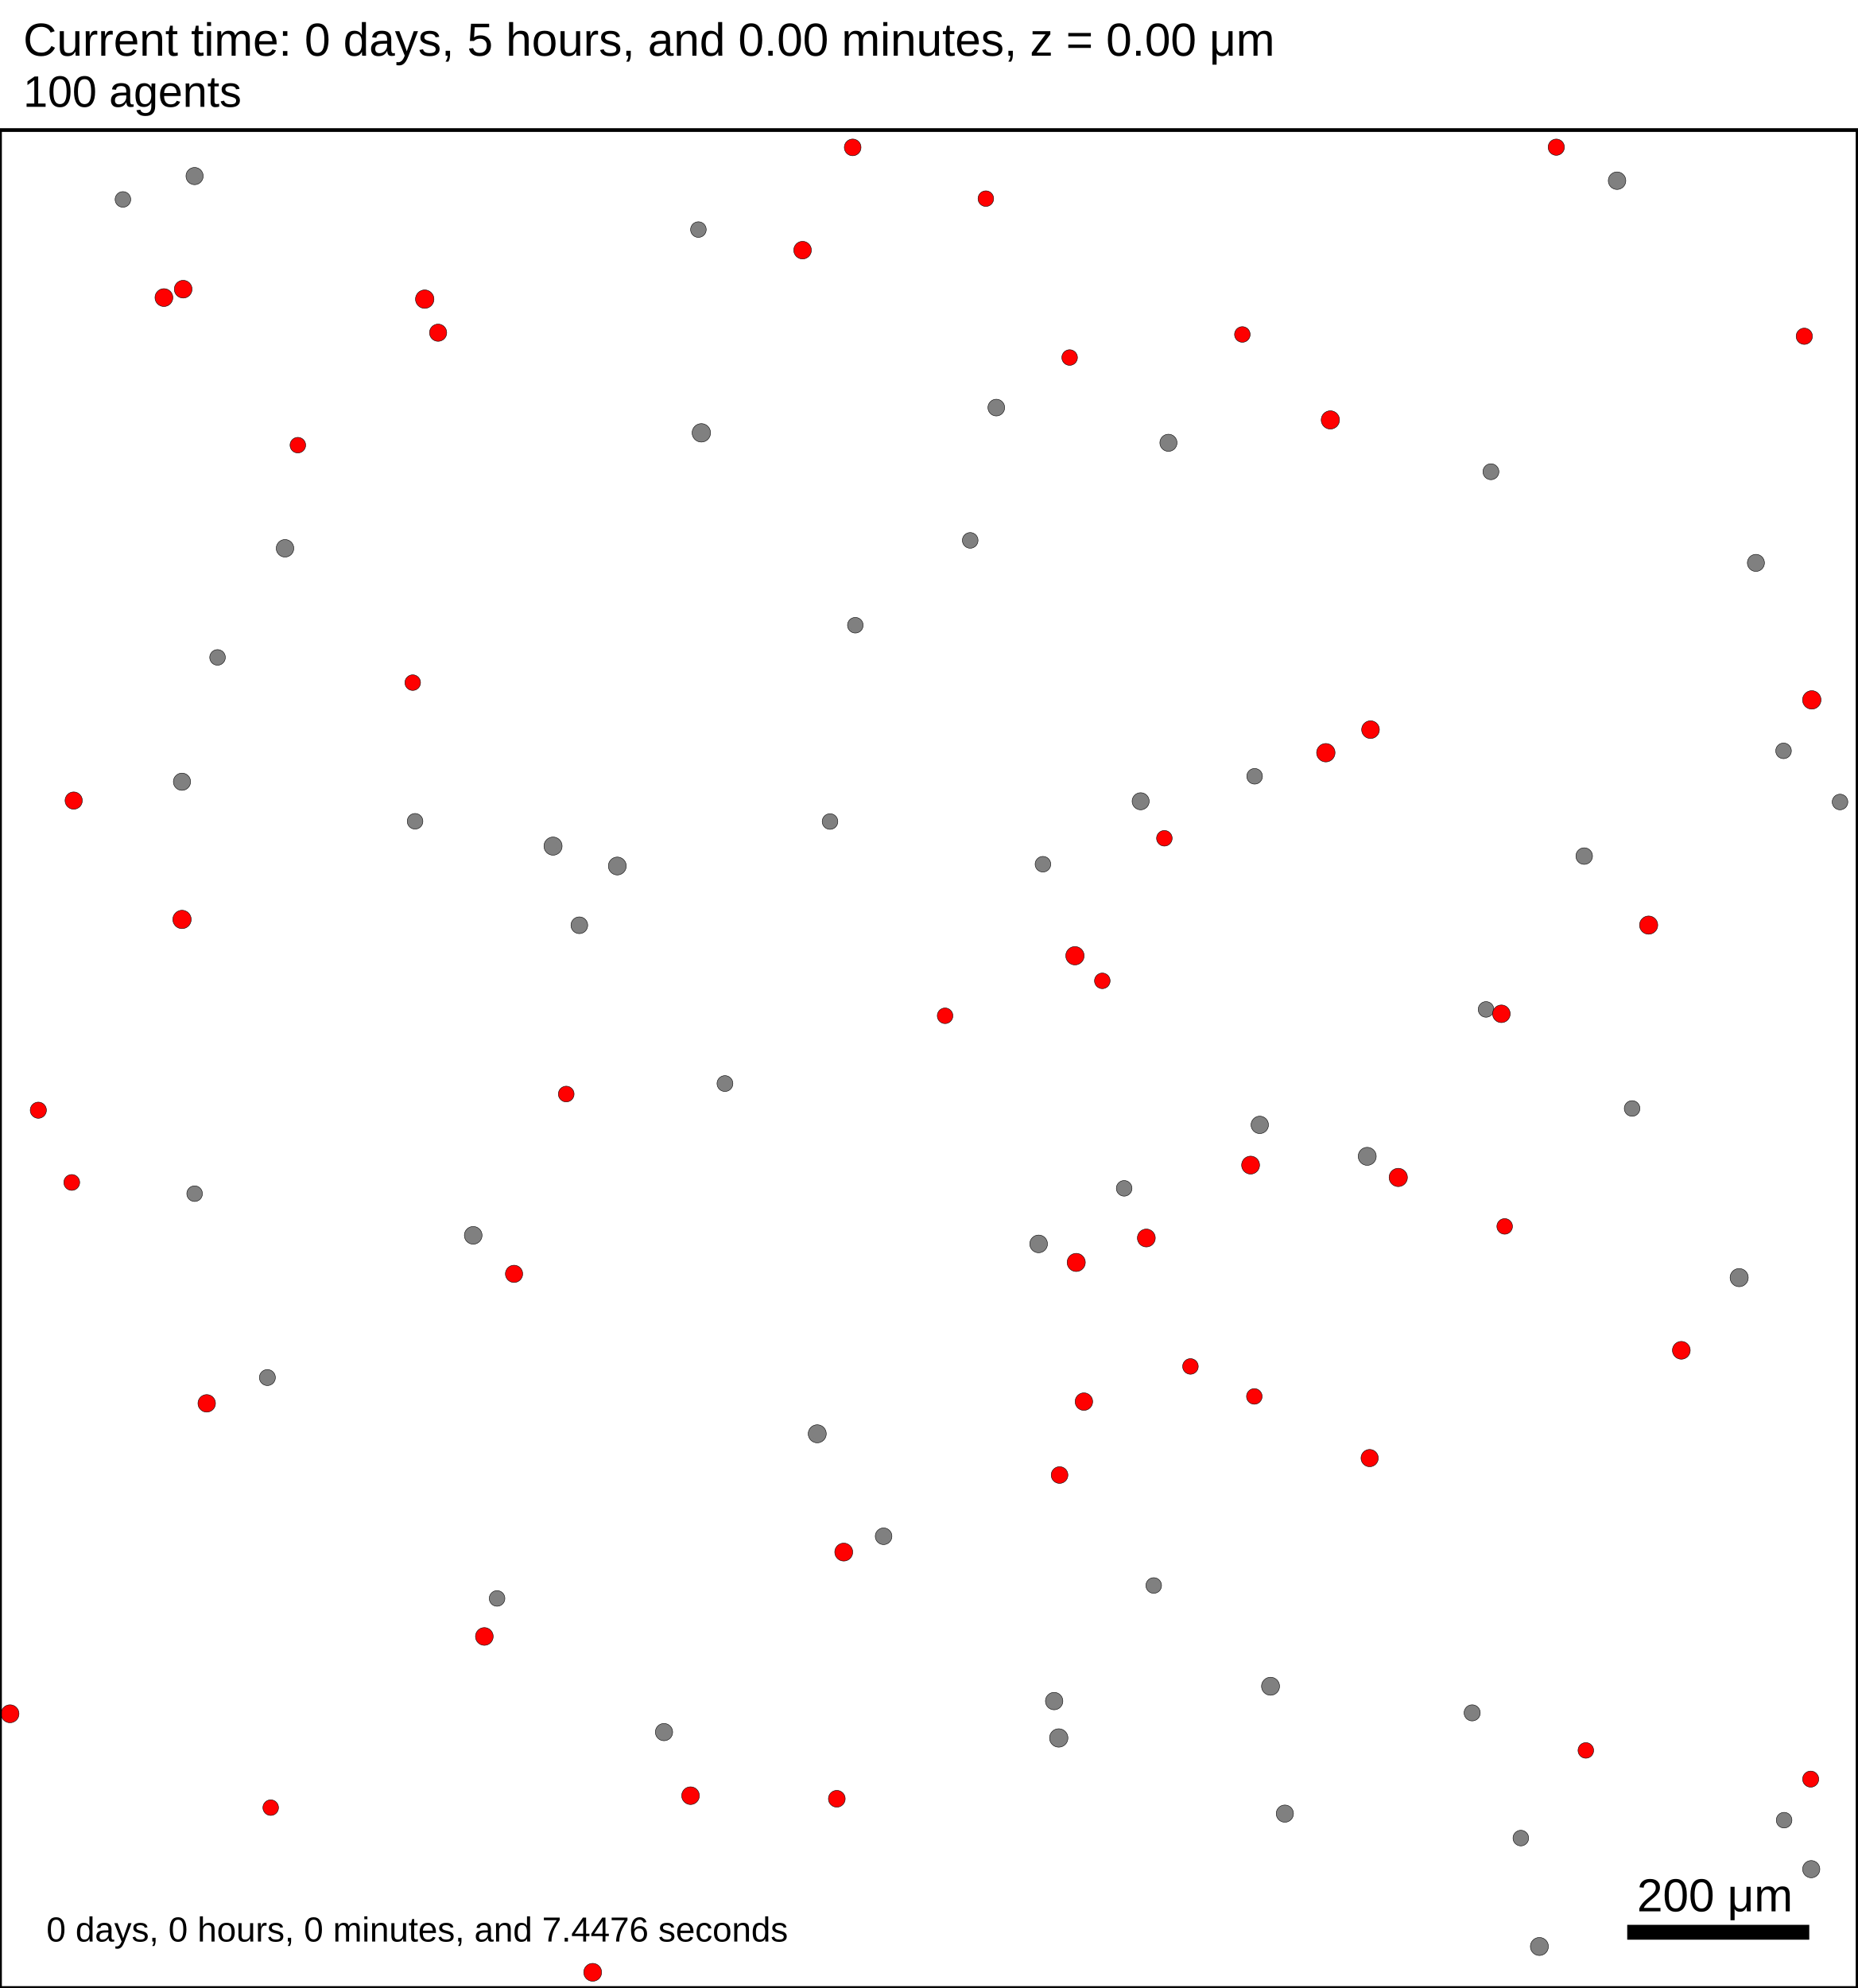
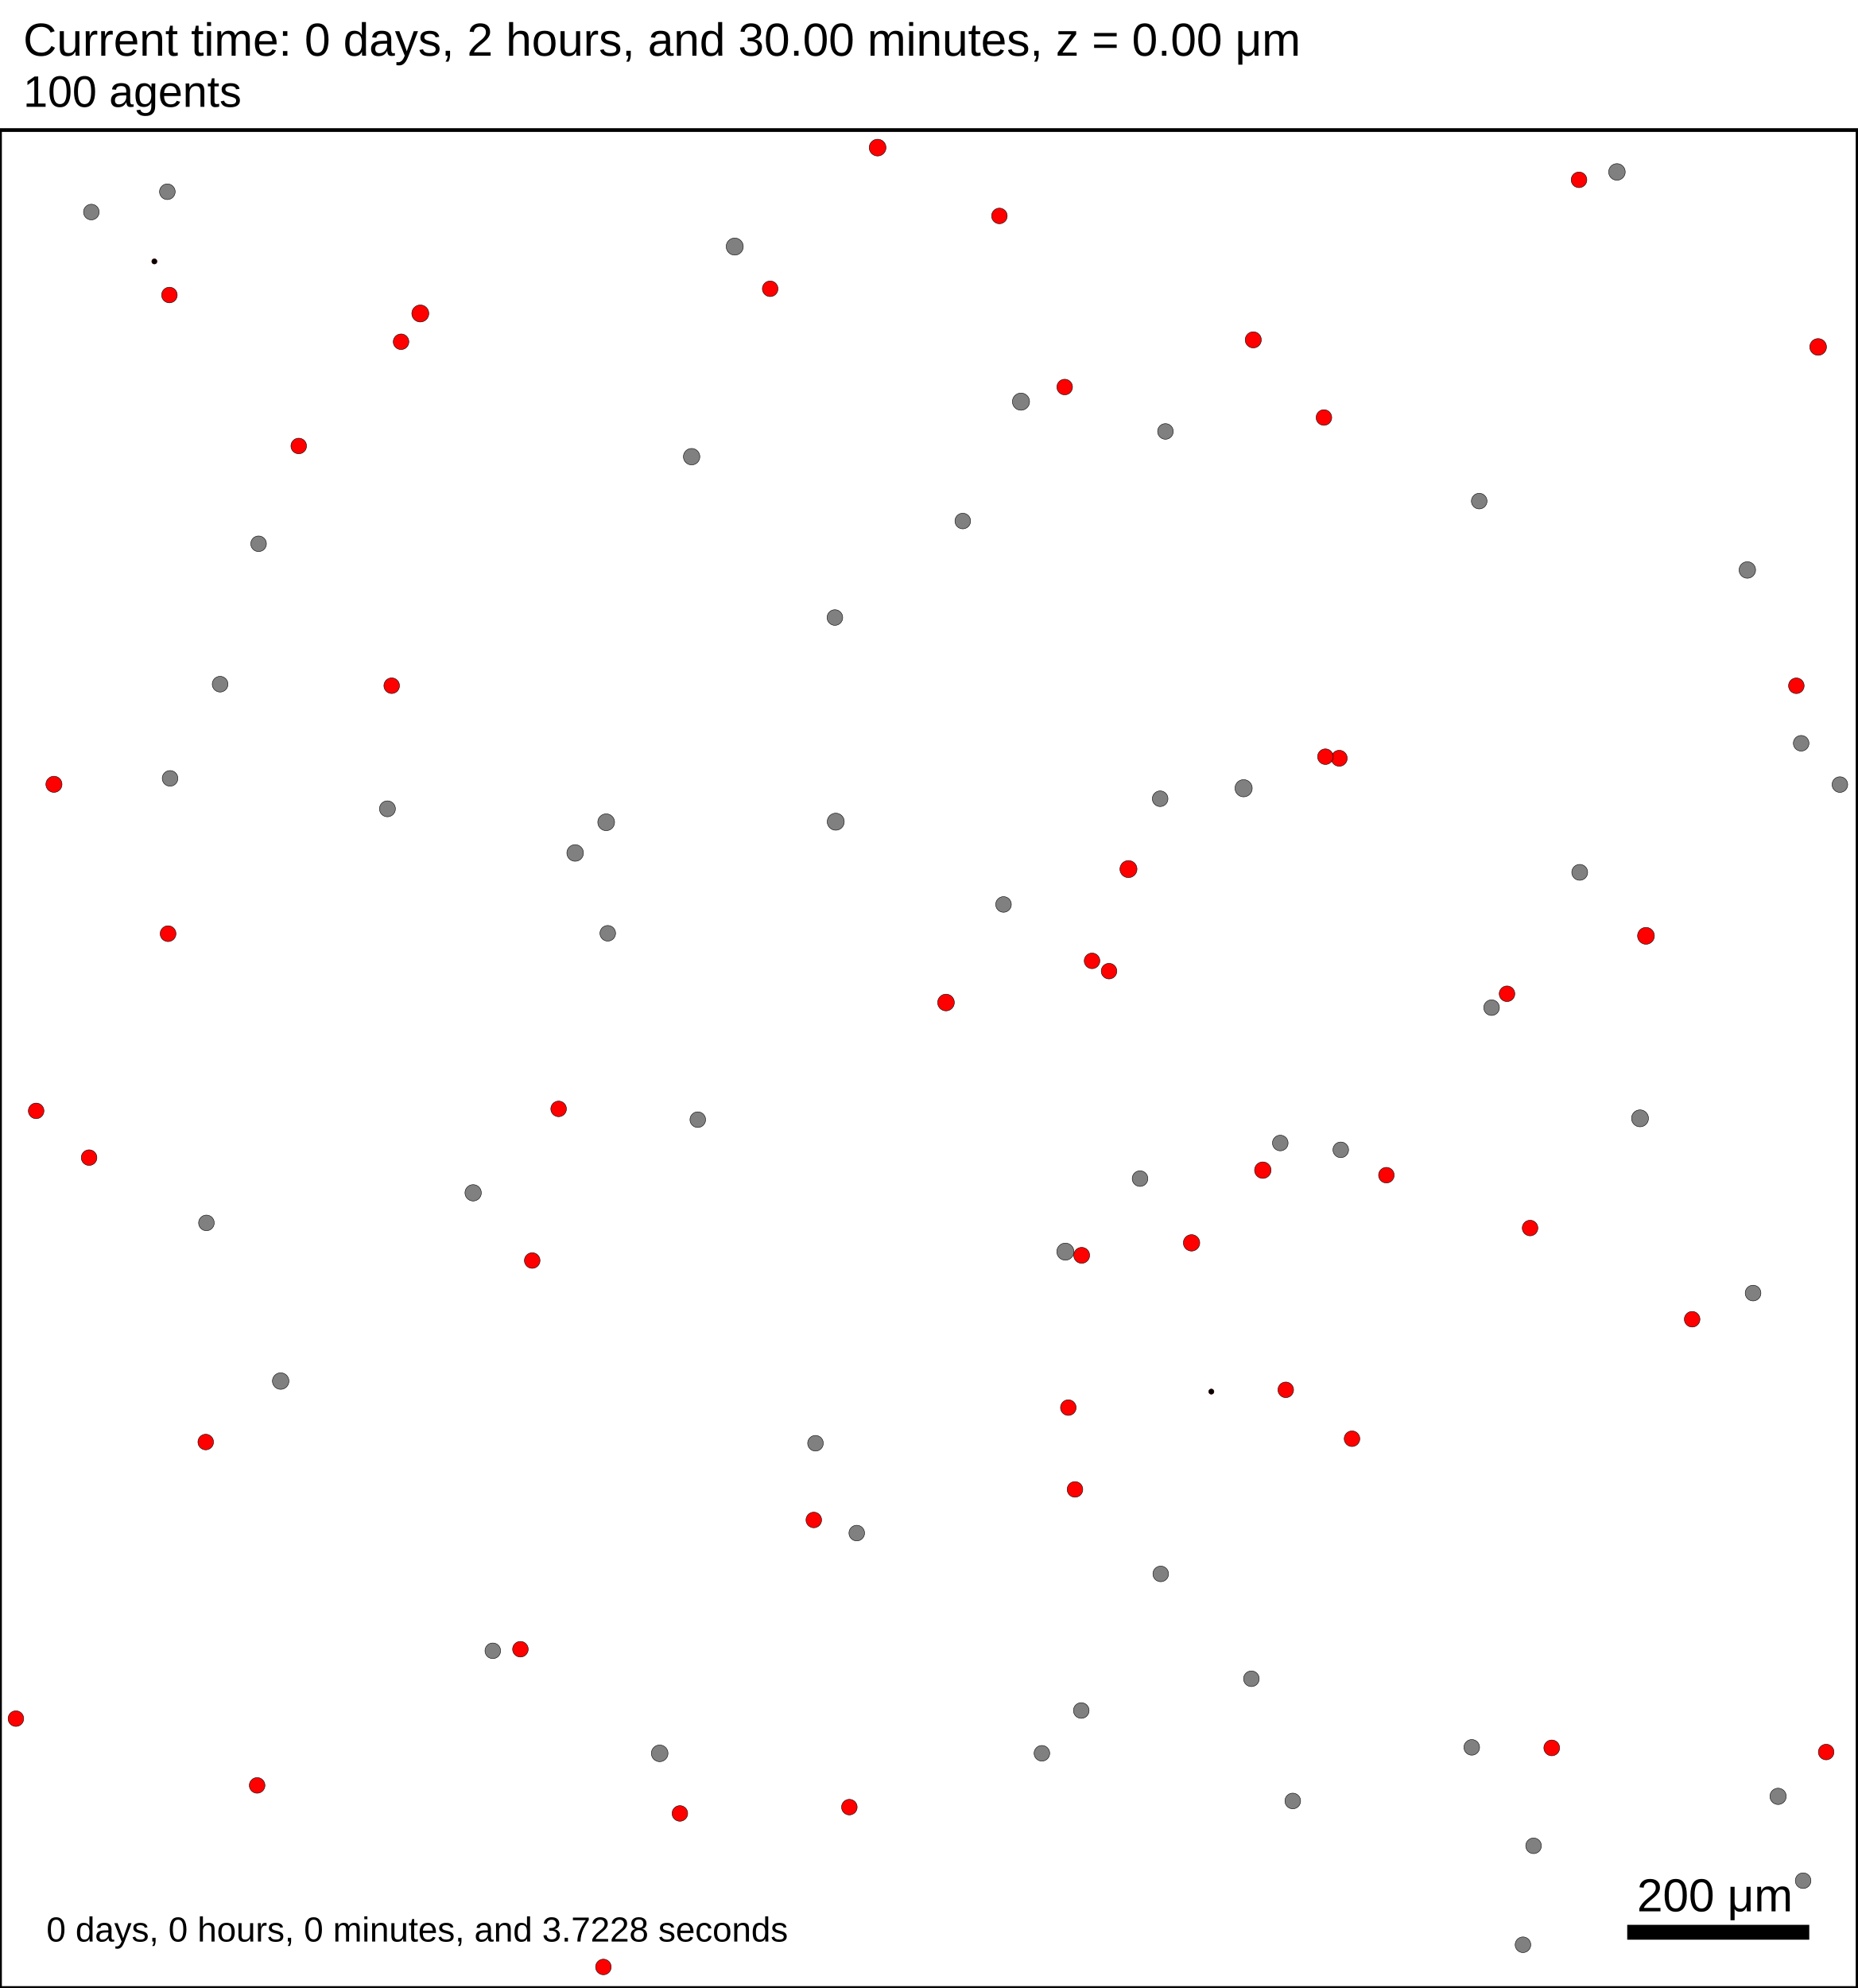
<svg xmlns="http://www.w3.org/2000/svg" version="1.1" width="2000" height="2140" id="svg2">
  <rect x="0" y="0" width="2000" height="2140" stroke-width="4" stroke="white" fill="white" />
  <text x="25" y="60" font-family="Arial" font-size="50" fill="black">
-    Current time: 0 days, 5 hours, and 0.00 minutes, z = 0.00 μm
+    Current time: 0 days, 2 hours, and 30.00 minutes, z = 0.00 μm
  </text>
  <text x="25" y="115" font-family="Arial" font-size="47.5" fill="black">
   100 agents
  </text>
  <g id="tissue" transform="translate(0,2140) scale(1,-1)">
    <g id="ECM">
  </g>
    <g id="cells">
      <g id="cell0">
-         <circle cx="1122.9" cy="1209.71" r="8.413" stroke-width="0.5" stroke="black" fill="grey" />
-         <circle cx="1122.9" cy="1209.71" r="5.052" stroke-width="0.5" stroke="grey" fill="grey" />
+         <circle cx="1080.47" cy="1166.4" r="8.413" stroke-width="0.5" stroke="black" fill="grey" />
+         <circle cx="1080.47" cy="1166.4" r="5.052" stroke-width="0.5" stroke="grey" fill="grey" />
      </g>
      <g id="cell1">
-         <circle cx="1705.69" cy="1218.46" r="8.928" stroke-width="0.5" stroke="black" fill="grey" />
-         <circle cx="1705.69" cy="1218.46" r="5.416" stroke-width="0.5" stroke="grey" fill="grey" />
+         <circle cx="1700.86" cy="1200.96" r="8.545" stroke-width="0.5" stroke="black" fill="grey" />
+         <circle cx="1700.86" cy="1200.96" r="5.149" stroke-width="0.5" stroke="grey" fill="grey" />
      </g>
      <g id="cell2">
-         <circle cx="1072.7" cy="1701.24" r="9.008" stroke-width="0.5" stroke="black" fill="grey" />
-         <circle cx="1072.7" cy="1701.24" r="5.468" stroke-width="0.5" stroke="grey" fill="grey" />
+         <circle cx="1099.27" cy="1707.65" r="9.237" stroke-width="0.5" stroke="black" fill="grey" />
+         <circle cx="1099.27" cy="1707.65" r="5.613" stroke-width="0.5" stroke="grey" fill="grey" />
      </g>
      <g id="cell3">
-         <circle cx="1228.12" cy="1277.48" r="9.2" stroke-width="0.5" stroke="black" fill="grey" />
-         <circle cx="1228.12" cy="1277.48" r="5.59" stroke-width="0.5" stroke="grey" fill="grey" />
+         <circle cx="1249.11" cy="1280.2" r="8.413" stroke-width="0.5" stroke="black" fill="grey" />
+         <circle cx="1249.11" cy="1280.2" r="5.052" stroke-width="0.5" stroke="grey" fill="grey" />
      </g>
      <g id="cell4">
-         <circle cx="879.912" cy="596.586" r="9.727" stroke-width="0.5" stroke="black" fill="grey" />
-         <circle cx="879.912" cy="596.586" r="5.909" stroke-width="0.5" stroke="grey" fill="grey" />
+         <circle cx="878.015" cy="586.403" r="8.413" stroke-width="0.5" stroke="black" fill="grey" />
+         <circle cx="878.015" cy="586.403" r="5.052" stroke-width="0.5" stroke="grey" fill="grey" />
      </g>
      <g id="cell5">
-         <circle cx="132.342" cy="1925.32" r="8.413" stroke-width="0.5" stroke="black" fill="grey" />
-         <circle cx="132.342" cy="1925.32" r="5.052" stroke-width="0.5" stroke="grey" fill="grey" />
+         <circle cx="98.345" cy="1911.74" r="8.413" stroke-width="0.5" stroke="black" fill="grey" />
+         <circle cx="98.345" cy="1911.74" r="5.052" stroke-width="0.5" stroke="grey" fill="grey" />
      </g>
      <g id="cell6">
-         <circle cx="780.539" cy="973.6" r="8.545" stroke-width="0.5" stroke="black" fill="grey" />
-         <circle cx="780.539" cy="973.6" r="5.149" stroke-width="0.5" stroke="grey" fill="grey" />
+         <circle cx="751.286" cy="934.731" r="8.413" stroke-width="0.5" stroke="black" fill="grey" />
+         <circle cx="751.286" cy="934.731" r="5.052" stroke-width="0.5" stroke="grey" fill="grey" />
      </g>
      <g id="cell7">
-         <circle cx="1599.98" cy="1053.4" r="8.413" stroke-width="0.5" stroke="black" fill="grey" />
-         <circle cx="1599.98" cy="1053.4" r="5.052" stroke-width="0.5" stroke="grey" fill="grey" />
+         <circle cx="1605.96" cy="1055.31" r="8.413" stroke-width="0.5" stroke="black" fill="grey" />
+         <circle cx="1605.96" cy="1055.31" r="5.052" stroke-width="0.5" stroke="grey" fill="grey" />
      </g>
      <g id="cell8">
-         <circle cx="1118.27" cy="800.995" r="9.536" stroke-width="0.5" stroke="black" fill="grey" />
-         <circle cx="1118.27" cy="800.995" r="5.796" stroke-width="0.5" stroke="grey" fill="grey" />
+         <circle cx="1147.06" cy="792.659" r="9.2" stroke-width="0.5" stroke="black" fill="grey" />
+         <circle cx="1147.06" cy="792.659" r="5.59" stroke-width="0.5" stroke="grey" fill="grey" />
      </g>
      <g id="cell9">
-         <circle cx="1637.45" cy="161.373" r="8.413" stroke-width="0.5" stroke="black" fill="grey" />
-         <circle cx="1637.45" cy="161.373" r="5.052" stroke-width="0.5" stroke="grey" fill="grey" />
+         <circle cx="1651.17" cy="153.062" r="8.413" stroke-width="0.5" stroke="black" fill="grey" />
+         <circle cx="1651.17" cy="153.062" r="5.052" stroke-width="0.5" stroke="grey" fill="grey" />
      </g>
      <g id="cell10">
-         <circle cx="195.935" cy="1298.5" r="9.273" stroke-width="0.5" stroke="black" fill="grey" />
-         <circle cx="195.935" cy="1298.5" r="5.636" stroke-width="0.5" stroke="grey" fill="grey" />
+         <circle cx="183.09" cy="1302.12" r="8.413" stroke-width="0.5" stroke="black" fill="grey" />
+         <circle cx="183.09" cy="1302.12" r="5.052" stroke-width="0.5" stroke="grey" fill="grey" />
      </g>
      <g id="cell11">
-         <circle cx="755.12" cy="1674.07" r="9.926" stroke-width="0.5" stroke="black" fill="grey" />
-         <circle cx="755.12" cy="1674.07" r="6.024" stroke-width="0.5" stroke="grey" fill="grey" />
+         <circle cx="744.666" cy="1648.41" r="8.848" stroke-width="0.5" stroke="black" fill="grey" />
+         <circle cx="744.666" cy="1648.41" r="5.363" stroke-width="0.5" stroke="grey" fill="grey" />
      </g>
      <g id="cell12">
-         <circle cx="1585.05" cy="296.167" r="8.689" stroke-width="0.5" stroke="black" fill="grey" />
-         <circle cx="1585.05" cy="296.167" r="5.254" stroke-width="0.5" stroke="grey" fill="grey" />
+         <circle cx="1584.62" cy="259.044" r="8.413" stroke-width="0.5" stroke="black" fill="grey" />
+         <circle cx="1584.62" cy="259.044" r="5.052" stroke-width="0.5" stroke="grey" fill="grey" />
      </g>
      <g id="cell13">
-         <circle cx="1741.04" cy="1945.5" r="9.443" stroke-width="0.5" stroke="black" fill="grey" />
-         <circle cx="1741.04" cy="1945.5" r="5.74" stroke-width="0.5" stroke="grey" fill="grey" />
+         <circle cx="1740.93" cy="1954.92" r="8.928" stroke-width="0.5" stroke="black" fill="grey" />
+         <circle cx="1740.93" cy="1954.92" r="5.416" stroke-width="0.5" stroke="grey" fill="grey" />
      </g>
      <g id="cell14">
-         <circle cx="1605.26" cy="1632.2" r="8.579" stroke-width="0.5" stroke="black" fill="grey" />
-         <circle cx="1605.26" cy="1632.2" r="5.175" stroke-width="0.5" stroke="grey" fill="grey" />
+         <circle cx="1592.64" cy="1600.58" r="8.413" stroke-width="0.5" stroke="black" fill="grey" />
+         <circle cx="1592.64" cy="1600.58" r="5.052" stroke-width="0.5" stroke="grey" fill="grey" />
      </g>
      <g id="cell15">
-         <circle cx="1044.61" cy="1558.3" r="8.432" stroke-width="0.5" stroke="black" fill="grey" />
-         <circle cx="1044.61" cy="1558.3" r="5.066" stroke-width="0.5" stroke="grey" fill="grey" />
+         <circle cx="1036.6" cy="1579.13" r="8.413" stroke-width="0.5" stroke="black" fill="grey" />
+         <circle cx="1036.6" cy="1579.13" r="5.052" stroke-width="0.5" stroke="grey" fill="grey" />
      </g>
      <g id="cell16">
-         <circle cx="234.22" cy="1432.32" r="8.413" stroke-width="0.5" stroke="black" fill="grey" />
-         <circle cx="234.22" cy="1432.32" r="5.052" stroke-width="0.5" stroke="grey" fill="grey" />
+         <circle cx="236.972" cy="1403.5" r="8.456" stroke-width="0.5" stroke="black" fill="grey" />
+         <circle cx="236.972" cy="1403.5" r="5.083" stroke-width="0.5" stroke="grey" fill="grey" />
      </g>
      <g id="cell17">
-         <circle cx="1134.98" cy="308.862" r="9.377" stroke-width="0.5" stroke="black" fill="grey" />
-         <circle cx="1134.98" cy="308.862" r="5.7" stroke-width="0.5" stroke="grey" fill="grey" />
+         <circle cx="1164.17" cy="298.69" r="8.413" stroke-width="0.5" stroke="black" fill="grey" />
+         <circle cx="1164.17" cy="298.69" r="5.052" stroke-width="0.5" stroke="grey" fill="grey" />
      </g>
      <g id="cell18">
-         <circle cx="1890.55" cy="1534.07" r="9.2" stroke-width="0.5" stroke="black" fill="grey" />
-         <circle cx="1890.55" cy="1534.07" r="5.59" stroke-width="0.5" stroke="grey" fill="grey" />
+         <circle cx="1881.32" cy="1526.45" r="8.888" stroke-width="0.5" stroke="black" fill="grey" />
+         <circle cx="1881.32" cy="1526.45" r="5.39" stroke-width="0.5" stroke="grey" fill="grey" />
      </g>
      <g id="cell19">
-         <circle cx="209.546" cy="855.059" r="8.413" stroke-width="0.5" stroke="black" fill="grey" />
-         <circle cx="209.546" cy="855.059" r="5.052" stroke-width="0.5" stroke="grey" fill="grey" />
+         <circle cx="222.25" cy="823.603" r="8.413" stroke-width="0.5" stroke="black" fill="grey" />
+         <circle cx="222.25" cy="823.603" r="5.052" stroke-width="0.5" stroke="grey" fill="grey" />
      </g>
      <g id="cell20">
-         <circle cx="535.191" cy="419.35" r="8.413" stroke-width="0.5" stroke="black" fill="grey" />
-         <circle cx="535.191" cy="419.35" r="5.052" stroke-width="0.5" stroke="grey" fill="grey" />
+         <circle cx="530.583" cy="362.986" r="8.413" stroke-width="0.5" stroke="black" fill="grey" />
+         <circle cx="530.583" cy="362.986" r="5.052" stroke-width="0.5" stroke="grey" fill="grey" />
      </g>
      <g id="cell21">
-         <circle cx="1472.06" cy="895.252" r="9.702" stroke-width="0.5" stroke="black" fill="grey" />
-         <circle cx="1472.06" cy="895.252" r="5.894" stroke-width="0.5" stroke="grey" fill="grey" />
+         <circle cx="1443.58" cy="902.258" r="8.413" stroke-width="0.5" stroke="black" fill="grey" />
+         <circle cx="1443.58" cy="902.258" r="5.052" stroke-width="0.5" stroke="grey" fill="grey" />
      </g>
      <g id="cell22">
-         <circle cx="1139.93" cy="269.157" r="9.907" stroke-width="0.5" stroke="black" fill="grey" />
-         <circle cx="1139.93" cy="269.157" r="6.012" stroke-width="0.5" stroke="grey" fill="grey" />
+         <circle cx="1121.79" cy="252.647" r="8.413" stroke-width="0.5" stroke="black" fill="grey" />
+         <circle cx="1121.79" cy="252.647" r="5.052" stroke-width="0.5" stroke="grey" fill="grey" />
      </g>
      <g id="cell23">
-         <circle cx="595.446" cy="1229.19" r="9.776" stroke-width="0.5" stroke="black" fill="grey" />
-         <circle cx="595.446" cy="1229.19" r="5.937" stroke-width="0.5" stroke="grey" fill="grey" />
+         <circle cx="652.664" cy="1254.88" r="9.047" stroke-width="0.5" stroke="black" fill="grey" />
+         <circle cx="652.664" cy="1254.88" r="5.493" stroke-width="0.5" stroke="grey" fill="grey" />
      </g>
      <g id="cell24">
-         <circle cx="1242.2" cy="433.276" r="8.413" stroke-width="0.5" stroke="black" fill="grey" />
-         <circle cx="1242.2" cy="433.276" r="5.052" stroke-width="0.5" stroke="grey" fill="grey" />
+         <circle cx="1249.74" cy="445.76" r="8.413" stroke-width="0.5" stroke="black" fill="grey" />
+         <circle cx="1249.74" cy="445.76" r="5.052" stroke-width="0.5" stroke="grey" fill="grey" />
      </g>
      <g id="cell25">
-         <circle cx="751.966" cy="1892.87" r="8.413" stroke-width="0.5" stroke="black" fill="grey" />
-         <circle cx="751.966" cy="1892.87" r="5.052" stroke-width="0.5" stroke="grey" fill="grey" />
+         <circle cx="791.077" cy="1874.58" r="9.2" stroke-width="0.5" stroke="black" fill="grey" />
+         <circle cx="791.077" cy="1874.58" r="5.59" stroke-width="0.5" stroke="grey" fill="grey" />
      </g>
      <g id="cell26">
-         <circle cx="1356.36" cy="929.109" r="9.377" stroke-width="0.5" stroke="black" fill="grey" />
-         <circle cx="1356.36" cy="929.109" r="5.7" stroke-width="0.5" stroke="grey" fill="grey" />
+         <circle cx="1378.45" cy="909.592" r="8.413" stroke-width="0.5" stroke="black" fill="grey" />
+         <circle cx="1378.45" cy="909.592" r="5.052" stroke-width="0.5" stroke="grey" fill="grey" />
      </g>
      <g id="cell27">
-         <circle cx="1210.36" cy="860.805" r="8.413" stroke-width="0.5" stroke="black" fill="grey" />
-         <circle cx="1210.36" cy="860.805" r="5.052" stroke-width="0.5" stroke="grey" fill="grey" />
+         <circle cx="1227.44" cy="871.277" r="8.413" stroke-width="0.5" stroke="black" fill="grey" />
+         <circle cx="1227.44" cy="871.277" r="5.052" stroke-width="0.5" stroke="grey" fill="grey" />
      </g>
      <g id="cell28">
-         <circle cx="1383.38" cy="187.711" r="9.273" stroke-width="0.5" stroke="black" fill="grey" />
-         <circle cx="1383.38" cy="187.711" r="5.636" stroke-width="0.5" stroke="grey" fill="grey" />
+         <circle cx="1391.9" cy="201.333" r="8.432" stroke-width="0.5" stroke="black" fill="grey" />
+         <circle cx="1391.9" cy="201.333" r="5.066" stroke-width="0.5" stroke="grey" fill="grey" />
      </g>
      <g id="cell29">
-         <circle cx="1920.32" cy="1331.74" r="8.413" stroke-width="0.5" stroke="black" fill="grey" />
-         <circle cx="1920.32" cy="1331.74" r="5.052" stroke-width="0.5" stroke="grey" fill="grey" />
+         <circle cx="1939.28" cy="1339.89" r="8.413" stroke-width="0.5" stroke="black" fill="grey" />
+         <circle cx="1939.28" cy="1339.89" r="5.052" stroke-width="0.5" stroke="grey" fill="grey" />
      </g>
      <g id="cell30">
-         <circle cx="1367.96" cy="324.824" r="9.702" stroke-width="0.5" stroke="black" fill="grey" />
-         <circle cx="1367.96" cy="324.824" r="5.894" stroke-width="0.5" stroke="grey" fill="grey" />
+         <circle cx="1347.34" cy="332.877" r="8.413" stroke-width="0.5" stroke="black" fill="grey" />
+         <circle cx="1347.34" cy="332.877" r="5.052" stroke-width="0.5" stroke="grey" fill="grey" />
      </g>
      <g id="cell31">
-         <circle cx="714.927" cy="275.459" r="9.308" stroke-width="0.5" stroke="black" fill="grey" />
-         <circle cx="714.927" cy="275.459" r="5.657" stroke-width="0.5" stroke="grey" fill="grey" />
+         <circle cx="710.264" cy="252.609" r="8.968" stroke-width="0.5" stroke="black" fill="grey" />
+         <circle cx="710.264" cy="252.609" r="5.442" stroke-width="0.5" stroke="grey" fill="grey" />
      </g>
      <g id="cell32">
-         <circle cx="664.649" cy="1207.78" r="9.649" stroke-width="0.5" stroke="black" fill="grey" />
-         <circle cx="664.649" cy="1207.78" r="5.863" stroke-width="0.5" stroke="grey" fill="grey" />
+         <circle cx="619.255" cy="1221.82" r="8.928" stroke-width="0.5" stroke="black" fill="grey" />
+         <circle cx="619.255" cy="1221.82" r="5.416" stroke-width="0.5" stroke="grey" fill="grey" />
      </g>
      <g id="cell33">
-         <circle cx="623.768" cy="1143.99" r="9.008" stroke-width="0.5" stroke="black" fill="grey" />
-         <circle cx="623.768" cy="1143.99" r="5.468" stroke-width="0.5" stroke="grey" fill="grey" />
+         <circle cx="654.368" cy="1135.34" r="8.413" stroke-width="0.5" stroke="black" fill="grey" />
+         <circle cx="654.368" cy="1135.34" r="5.052" stroke-width="0.5" stroke="grey" fill="grey" />
      </g>
      <g id="cell34">
-         <circle cx="893.661" cy="1255.65" r="8.413" stroke-width="0.5" stroke="black" fill="grey" />
-         <circle cx="893.661" cy="1255.65" r="5.052" stroke-width="0.5" stroke="grey" fill="grey" />
+         <circle cx="899.823" cy="1255.49" r="9.163" stroke-width="0.5" stroke="black" fill="grey" />
+         <circle cx="899.823" cy="1255.49" r="5.567" stroke-width="0.5" stroke="grey" fill="grey" />
      </g>
      <g id="cell35">
-         <circle cx="1920.92" cy="180.667" r="8.413" stroke-width="0.5" stroke="black" fill="grey" />
-         <circle cx="1920.92" cy="180.667" r="5.052" stroke-width="0.5" stroke="grey" fill="grey" />
+         <circle cx="1914.44" cy="206.307" r="8.768" stroke-width="0.5" stroke="black" fill="grey" />
+         <circle cx="1914.44" cy="206.307" r="5.309" stroke-width="0.5" stroke="grey" fill="grey" />
      </g>
      <g id="cell36">
-         <circle cx="446.891" cy="1255.92" r="8.413" stroke-width="0.5" stroke="black" fill="grey" />
-         <circle cx="446.891" cy="1255.92" r="5.052" stroke-width="0.5" stroke="grey" fill="grey" />
+         <circle cx="417.148" cy="1269.34" r="8.579" stroke-width="0.5" stroke="black" fill="grey" />
+         <circle cx="417.148" cy="1269.34" r="5.175" stroke-width="0.5" stroke="grey" fill="grey" />
      </g>
      <g id="cell37">
-         <circle cx="1981.12" cy="1276.69" r="8.413" stroke-width="0.5" stroke="black" fill="grey" />
-         <circle cx="1981.12" cy="1276.69" r="5.052" stroke-width="0.5" stroke="grey" fill="grey" />
+         <circle cx="1980.98" cy="1295.42" r="8.413" stroke-width="0.5" stroke="black" fill="grey" />
+         <circle cx="1980.98" cy="1295.42" r="5.052" stroke-width="0.5" stroke="grey" fill="grey" />
      </g>
      <g id="cell38">
-         <circle cx="509.504" cy="810.206" r="9.536" stroke-width="0.5" stroke="black" fill="grey" />
-         <circle cx="509.504" cy="810.206" r="5.796" stroke-width="0.5" stroke="grey" fill="grey" />
+         <circle cx="509.426" cy="855.98" r="8.808" stroke-width="0.5" stroke="black" fill="grey" />
+         <circle cx="509.426" cy="855.98" r="5.336" stroke-width="0.5" stroke="grey" fill="grey" />
      </g>
      <g id="cell39">
-         <circle cx="951.348" cy="486.283" r="8.968" stroke-width="0.5" stroke="black" fill="grey" />
-         <circle cx="951.348" cy="486.283" r="5.442" stroke-width="0.5" stroke="grey" fill="grey" />
+         <circle cx="922.45" cy="489.704" r="8.413" stroke-width="0.5" stroke="black" fill="grey" />
+         <circle cx="922.45" cy="489.704" r="5.052" stroke-width="0.5" stroke="grey" fill="grey" />
      </g>
      <g id="cell40">
-         <circle cx="287.897" cy="657.118" r="8.614" stroke-width="0.5" stroke="black" fill="grey" />
-         <circle cx="287.897" cy="657.118" r="5.201" stroke-width="0.5" stroke="grey" fill="grey" />
+         <circle cx="302.201" cy="653.332" r="8.888" stroke-width="0.5" stroke="black" fill="grey" />
+         <circle cx="302.201" cy="653.332" r="5.39" stroke-width="0.5" stroke="grey" fill="grey" />
      </g>
      <g id="cell41">
-         <circle cx="1350.84" cy="1304.36" r="8.413" stroke-width="0.5" stroke="black" fill="grey" />
-         <circle cx="1350.84" cy="1304.36" r="5.052" stroke-width="0.5" stroke="grey" fill="grey" />
+         <circle cx="1338.97" cy="1291.48" r="9.273" stroke-width="0.5" stroke="black" fill="grey" />
+         <circle cx="1338.97" cy="1291.48" r="5.636" stroke-width="0.5" stroke="grey" fill="grey" />
      </g>
      <g id="cell42">
-         <circle cx="306.871" cy="1549.78" r="9.443" stroke-width="0.5" stroke="black" fill="grey" />
-         <circle cx="306.871" cy="1549.78" r="5.74" stroke-width="0.5" stroke="grey" fill="grey" />
+         <circle cx="278.416" cy="1554.65" r="8.413" stroke-width="0.5" stroke="black" fill="grey" />
+         <circle cx="278.416" cy="1554.65" r="5.052" stroke-width="0.5" stroke="grey" fill="grey" />
      </g>
      <g id="cell43">
-         <circle cx="1872.53" cy="764.692" r="9.776" stroke-width="0.5" stroke="black" fill="grey" />
-         <circle cx="1872.53" cy="764.692" r="5.937" stroke-width="0.5" stroke="grey" fill="grey" />
+         <circle cx="1887.49" cy="748.058" r="8.456" stroke-width="0.5" stroke="black" fill="grey" />
+         <circle cx="1887.49" cy="748.058" r="5.083" stroke-width="0.5" stroke="grey" fill="grey" />
      </g>
      <g id="cell44">
-         <circle cx="1657.44" cy="44.695" r="9.702" stroke-width="0.5" stroke="black" fill="grey" />
-         <circle cx="1657.44" cy="44.695" r="5.894" stroke-width="0.5" stroke="grey" fill="grey" />
+         <circle cx="1639.74" cy="46.541" r="8.413" stroke-width="0.5" stroke="black" fill="grey" />
+         <circle cx="1639.74" cy="46.541" r="5.052" stroke-width="0.5" stroke="grey" fill="grey" />
      </g>
      <g id="cell45">
-         <circle cx="1258.04" cy="1663.35" r="9.237" stroke-width="0.5" stroke="black" fill="grey" />
-         <circle cx="1258.04" cy="1663.35" r="5.613" stroke-width="0.5" stroke="grey" fill="grey" />
+         <circle cx="1254.81" cy="1675.58" r="8.413" stroke-width="0.5" stroke="black" fill="grey" />
+         <circle cx="1254.81" cy="1675.58" r="5.052" stroke-width="0.5" stroke="grey" fill="grey" />
      </g>
      <g id="cell46">
-         <circle cx="209.516" cy="1950.47" r="9.273" stroke-width="0.5" stroke="black" fill="grey" />
-         <circle cx="209.516" cy="1950.47" r="5.636" stroke-width="0.5" stroke="grey" fill="grey" />
+         <circle cx="180.189" cy="1933.6" r="8.432" stroke-width="0.5" stroke="black" fill="grey" />
+         <circle cx="180.189" cy="1933.6" r="5.066" stroke-width="0.5" stroke="grey" fill="grey" />
      </g>
      <g id="cell47">
-         <circle cx="1757.24" cy="946.771" r="8.413" stroke-width="0.5" stroke="black" fill="grey" />
-         <circle cx="1757.24" cy="946.771" r="5.052" stroke-width="0.5" stroke="grey" fill="grey" />
+         <circle cx="1765.77" cy="936.149" r="9.125" stroke-width="0.5" stroke="black" fill="grey" />
+         <circle cx="1765.77" cy="936.149" r="5.543" stroke-width="0.5" stroke="grey" fill="grey" />
      </g>
      <g id="cell48">
-         <circle cx="1950.11" cy="127.916" r="9.273" stroke-width="0.5" stroke="black" fill="grey" />
-         <circle cx="1950.11" cy="127.916" r="5.636" stroke-width="0.5" stroke="grey" fill="grey" />
+         <circle cx="1941.38" cy="115.522" r="8.413" stroke-width="0.5" stroke="black" fill="grey" />
+         <circle cx="1941.38" cy="115.522" r="5.052" stroke-width="0.5" stroke="grey" fill="grey" />
      </g>
      <g id="cell49">
-         <circle cx="920.912" cy="1466.97" r="8.413" stroke-width="0.5" stroke="black" fill="grey" />
-         <circle cx="920.912" cy="1466.97" r="5.052" stroke-width="0.5" stroke="grey" fill="grey" />
+         <circle cx="898.917" cy="1475.25" r="8.413" stroke-width="0.5" stroke="black" fill="grey" />
+         <circle cx="898.917" cy="1475.25" r="5.052" stroke-width="0.5" stroke="grey" fill="grey" />
      </g>
      <g id="cell50">
-         <circle cx="77.263" cy="867.136" r="8.545" stroke-width="0.5" stroke="black" fill="red" />
-         <circle cx="77.263" cy="867.136" r="5.149" stroke-width="0.5" stroke="red" fill="red" />
+         <circle cx="95.93" cy="893.863" r="8.413" stroke-width="0.5" stroke="black" fill="red" />
+         <circle cx="95.93" cy="893.863" r="5.052" stroke-width="0.5" stroke="red" fill="red" />
      </g>
      <g id="cell51">
-         <circle cx="1949.52" cy="224.855" r="8.689" stroke-width="0.5" stroke="black" fill="red" />
-         <circle cx="1949.52" cy="224.855" r="5.254" stroke-width="0.5" stroke="red" fill="red" />
+         <circle cx="1966.19" cy="254.008" r="8.413" stroke-width="0.5" stroke="black" fill="red" />
+         <circle cx="1966.19" cy="254.008" r="5.052" stroke-width="0.5" stroke="red" fill="red" />
      </g>
      <g id="cell52">
-         <circle cx="609.646" cy="962.317" r="8.483" stroke-width="0.5" stroke="black" fill="red" />
-         <circle cx="609.646" cy="962.317" r="5.103" stroke-width="0.5" stroke="red" fill="red" />
+         <circle cx="601.461" cy="946.329" r="8.413" stroke-width="0.5" stroke="black" fill="red" />
+         <circle cx="601.461" cy="946.329" r="5.052" stroke-width="0.5" stroke="red" fill="red" />
      </g>
      <g id="cell53">
-         <circle cx="1350.51" cy="636.811" r="8.413" stroke-width="0.5" stroke="black" fill="red" />
-         <circle cx="1350.51" cy="636.811" r="5.052" stroke-width="0.5" stroke="red" fill="red" />
+         <circle cx="1384.36" cy="643.902" r="8.413" stroke-width="0.5" stroke="black" fill="red" />
+         <circle cx="1384.36" cy="643.902" r="5.052" stroke-width="0.5" stroke="red" fill="red" />
      </g>
      <g id="cell54">
-         <circle cx="864.111" cy="1870.72" r="9.505" stroke-width="0.5" stroke="black" fill="red" />
-         <circle cx="864.111" cy="1870.72" r="5.777" stroke-width="0.5" stroke="red" fill="red" />
+         <circle cx="829.22" cy="1829.14" r="8.413" stroke-width="0.5" stroke="black" fill="red" />
+         <circle cx="829.22" cy="1829.14" r="5.052" stroke-width="0.5" stroke="red" fill="red" />
      </g>
      <g id="cell55">
-         <circle cx="444.372" cy="1405.17" r="8.413" stroke-width="0.5" stroke="black" fill="red" />
-         <circle cx="444.372" cy="1405.17" r="5.052" stroke-width="0.5" stroke="red" fill="red" />
+         <circle cx="421.734" cy="1401.87" r="8.413" stroke-width="0.5" stroke="black" fill="red" />
+         <circle cx="421.734" cy="1401.87" r="5.052" stroke-width="0.5" stroke="red" fill="red" />
      </g>
      <g id="cell56">
-         <circle cx="1151.66" cy="1755.12" r="8.413" stroke-width="0.5" stroke="black" fill="red" />
-         <circle cx="1151.66" cy="1755.12" r="5.052" stroke-width="0.5" stroke="red" fill="red" />
+         <circle cx="1146.34" cy="1723.37" r="8.413" stroke-width="0.5" stroke="black" fill="red" />
+         <circle cx="1146.34" cy="1723.37" r="5.052" stroke-width="0.5" stroke="red" fill="red" />
      </g>
      <g id="cell57">
-         <circle cx="1017.55" cy="1046.55" r="8.413" stroke-width="0.5" stroke="black" fill="red" />
-         <circle cx="1017.55" cy="1046.55" r="5.052" stroke-width="0.5" stroke="red" fill="red" />
+         <circle cx="1018.53" cy="1060.83" r="9.008" stroke-width="0.5" stroke="black" fill="red" />
+         <circle cx="1018.53" cy="1060.83" r="5.468" stroke-width="0.5" stroke="red" fill="red" />
      </g>
      <g id="cell58">
-         <circle cx="197.223" cy="1828.71" r="9.565" stroke-width="0.5" stroke="black" fill="red" />
-         <circle cx="197.223" cy="1828.71" r="5.813" stroke-width="0.5" stroke="red" fill="red" />
+         <circle cx="182.415" cy="1822.42" r="8.413" stroke-width="0.5" stroke="black" fill="red" />
+         <circle cx="182.415" cy="1822.42" r="5.052" stroke-width="0.5" stroke="red" fill="red" />
      </g>
      <g id="cell59">
-         <circle cx="176.489" cy="1819.66" r="9.622" stroke-width="0.5" stroke="black" fill="red" />
-         <circle cx="176.489" cy="1819.66" r="5.847" stroke-width="0.5" stroke="red" fill="red" />
+         <circle cx="166.225" cy="1858.59" r="2.848" stroke-width="0.5" stroke="black" fill="red" />
+         <circle cx="166.225" cy="1858.59" r="2.396" stroke-width="0.5" stroke="black" fill="black" />
      </g>
      <g id="cell60">
-         <circle cx="638.129" cy="16.9" r="9.649" stroke-width="0.5" stroke="black" fill="red" />
-         <circle cx="638.129" cy="16.9" r="5.863" stroke-width="0.5" stroke="red" fill="red" />
+         <circle cx="649.669" cy="22.65" r="8.413" stroke-width="0.5" stroke="black" fill="red" />
+         <circle cx="649.669" cy="22.65" r="5.052" stroke-width="0.5" stroke="red" fill="red" />
      </g>
      <g id="cell61">
-         <circle cx="1707.43" cy="255.752" r="8.413" stroke-width="0.5" stroke="black" fill="red" />
-         <circle cx="1707.43" cy="255.752" r="5.052" stroke-width="0.5" stroke="red" fill="red" />
+         <circle cx="1670.73" cy="258.465" r="8.513" stroke-width="0.5" stroke="black" fill="red" />
+         <circle cx="1670.73" cy="258.465" r="5.126" stroke-width="0.5" stroke="red" fill="red" />
      </g>
      <g id="cell62">
-         <circle cx="1432.36" cy="1687.97" r="9.865" stroke-width="0.5" stroke="black" fill="red" />
-         <circle cx="1432.36" cy="1687.97" r="5.989" stroke-width="0.5" stroke="red" fill="red" />
+         <circle cx="1425.46" cy="1690.55" r="8.413" stroke-width="0.5" stroke="black" fill="red" />
+         <circle cx="1425.46" cy="1690.55" r="5.052" stroke-width="0.5" stroke="red" fill="red" />
      </g>
      <g id="cell63">
-         <circle cx="521.484" cy="378.425" r="9.565" stroke-width="0.5" stroke="black" fill="red" />
-         <circle cx="521.484" cy="378.425" r="5.813" stroke-width="0.5" stroke="red" fill="red" />
+         <circle cx="560.319" cy="364.674" r="8.413" stroke-width="0.5" stroke="black" fill="red" />
+         <circle cx="560.319" cy="364.674" r="5.052" stroke-width="0.5" stroke="red" fill="red" />
      </g>
      <g id="cell64">
-         <circle cx="1157.37" cy="1111.19" r="9.907" stroke-width="0.5" stroke="black" fill="red" />
-         <circle cx="1157.37" cy="1111.19" r="6.012" stroke-width="0.5" stroke="red" fill="red" />
+         <circle cx="1175.78" cy="1105.67" r="8.413" stroke-width="0.5" stroke="black" fill="red" />
+         <circle cx="1175.78" cy="1105.67" r="5.052" stroke-width="0.5" stroke="red" fill="red" />
      </g>
      <g id="cell65">
-         <circle cx="320.681" cy="1660.81" r="8.413" stroke-width="0.5" stroke="black" fill="red" />
-         <circle cx="320.681" cy="1660.81" r="5.052" stroke-width="0.5" stroke="red" fill="red" />
+         <circle cx="321.644" cy="1659.92" r="8.413" stroke-width="0.5" stroke="black" fill="red" />
+         <circle cx="321.644" cy="1659.92" r="5.052" stroke-width="0.5" stroke="red" fill="red" />
      </g>
      <g id="cell66">
-         <circle cx="10.781" cy="295.201" r="9.676" stroke-width="0.5" stroke="black" fill="red" />
-         <circle cx="10.781" cy="295.201" r="5.879" stroke-width="0.5" stroke="red" fill="red" />
+         <circle cx="17.126" cy="289.978" r="8.413" stroke-width="0.5" stroke="black" fill="red" />
+         <circle cx="17.126" cy="289.978" r="5.052" stroke-width="0.5" stroke="red" fill="red" />
      </g>
      <g id="cell67">
-         <circle cx="1140.82" cy="552.186" r="9.008" stroke-width="0.5" stroke="black" fill="red" />
-         <circle cx="1140.82" cy="552.186" r="5.468" stroke-width="0.5" stroke="red" fill="red" />
+         <circle cx="1157.41" cy="536.705" r="8.413" stroke-width="0.5" stroke="black" fill="red" />
+         <circle cx="1157.41" cy="536.705" r="5.052" stroke-width="0.5" stroke="red" fill="red" />
      </g>
      <g id="cell68">
-         <circle cx="1474.68" cy="570.428" r="9.308" stroke-width="0.5" stroke="black" fill="red" />
-         <circle cx="1474.68" cy="570.428" r="5.657" stroke-width="0.5" stroke="red" fill="red" />
+         <circle cx="1455.68" cy="591.277" r="8.413" stroke-width="0.5" stroke="black" fill="red" />
+         <circle cx="1455.68" cy="591.277" r="5.052" stroke-width="0.5" stroke="red" fill="red" />
      </g>
      <g id="cell69">
-         <circle cx="908.441" cy="469.238" r="9.676" stroke-width="0.5" stroke="black" fill="red" />
-         <circle cx="908.441" cy="469.238" r="5.879" stroke-width="0.5" stroke="red" fill="red" />
+         <circle cx="876.197" cy="503.817" r="8.413" stroke-width="0.5" stroke="black" fill="red" />
+         <circle cx="876.197" cy="503.817" r="5.052" stroke-width="0.5" stroke="red" fill="red" />
      </g>
      <g id="cell70">
-         <circle cx="1158.75" cy="781.05" r="9.799" stroke-width="0.5" stroke="black" fill="red" />
-         <circle cx="1158.75" cy="781.05" r="5.951" stroke-width="0.5" stroke="red" fill="red" />
+         <circle cx="1164.61" cy="788.677" r="8.579" stroke-width="0.5" stroke="black" fill="red" />
+         <circle cx="1164.61" cy="788.677" r="5.175" stroke-width="0.5" stroke="red" fill="red" />
      </g>
      <g id="cell71">
-         <circle cx="1775.06" cy="1144.16" r="9.822" stroke-width="0.5" stroke="black" fill="red" />
-         <circle cx="1775.06" cy="1144.16" r="5.964" stroke-width="0.5" stroke="red" fill="red" />
+         <circle cx="1772.19" cy="1132.62" r="9.086" stroke-width="0.5" stroke="black" fill="red" />
+         <circle cx="1772.19" cy="1132.62" r="5.518" stroke-width="0.5" stroke="red" fill="red" />
      </g>
      <g id="cell72">
-         <circle cx="471.717" cy="1781.86" r="9.273" stroke-width="0.5" stroke="black" fill="red" />
-         <circle cx="471.717" cy="1781.86" r="5.636" stroke-width="0.5" stroke="red" fill="red" />
+         <circle cx="431.817" cy="1772.1" r="8.413" stroke-width="0.5" stroke="black" fill="red" />
+         <circle cx="431.817" cy="1772.1" r="5.052" stroke-width="0.5" stroke="red" fill="red" />
      </g>
      <g id="cell73">
-         <circle cx="1346.49" cy="885.807" r="9.676" stroke-width="0.5" stroke="black" fill="red" />
-         <circle cx="1346.49" cy="885.807" r="5.879" stroke-width="0.5" stroke="red" fill="red" />
+         <circle cx="1359.64" cy="880.368" r="8.888" stroke-width="0.5" stroke="black" fill="red" />
+         <circle cx="1359.64" cy="880.368" r="5.39" stroke-width="0.5" stroke="red" fill="red" />
      </g>
      <g id="cell74">
-         <circle cx="1675.62" cy="1981.55" r="8.768" stroke-width="0.5" stroke="black" fill="red" />
-         <circle cx="1675.62" cy="1981.55" r="5.309" stroke-width="0.5" stroke="red" fill="red" />
+         <circle cx="1700.1" cy="1946.42" r="8.432" stroke-width="0.5" stroke="black" fill="red" />
+         <circle cx="1700.1" cy="1946.42" r="5.066" stroke-width="0.5" stroke="red" fill="red" />
      </g>
      <g id="cell75">
-         <circle cx="222.573" cy="629.345" r="9.443" stroke-width="0.5" stroke="black" fill="red" />
-         <circle cx="222.573" cy="629.345" r="5.74" stroke-width="0.5" stroke="red" fill="red" />
+         <circle cx="221.51" cy="587.704" r="8.413" stroke-width="0.5" stroke="black" fill="red" />
+         <circle cx="221.51" cy="587.704" r="5.052" stroke-width="0.5" stroke="red" fill="red" />
      </g>
      <g id="cell76">
-         <circle cx="1620.06" cy="819.842" r="8.413" stroke-width="0.5" stroke="black" fill="red" />
-         <circle cx="1620.06" cy="819.842" r="5.052" stroke-width="0.5" stroke="red" fill="red" />
+         <circle cx="1647.4" cy="818.068" r="8.413" stroke-width="0.5" stroke="black" fill="red" />
+         <circle cx="1647.4" cy="818.068" r="5.052" stroke-width="0.5" stroke="red" fill="red" />
      </g>
      <g id="cell77">
-         <circle cx="1337.62" cy="1779.96" r="8.413" stroke-width="0.5" stroke="black" fill="red" />
-         <circle cx="1337.62" cy="1779.96" r="5.052" stroke-width="0.5" stroke="red" fill="red" />
+         <circle cx="1349.38" cy="1774.16" r="8.689" stroke-width="0.5" stroke="black" fill="red" />
+         <circle cx="1349.38" cy="1774.16" r="5.254" stroke-width="0.5" stroke="red" fill="red" />
      </g>
      <g id="cell78">
-         <circle cx="1167.01" cy="631.214" r="9.443" stroke-width="0.5" stroke="black" fill="red" />
-         <circle cx="1167.01" cy="631.214" r="5.74" stroke-width="0.5" stroke="red" fill="red" />
+         <circle cx="1150.24" cy="624.759" r="8.413" stroke-width="0.5" stroke="black" fill="red" />
+         <circle cx="1150.24" cy="624.759" r="5.052" stroke-width="0.5" stroke="red" fill="red" />
      </g>
      <g id="cell79">
-         <circle cx="1950.7" cy="1386.59" r="9.945" stroke-width="0.5" stroke="black" fill="red" />
-         <circle cx="1950.7" cy="1386.59" r="6.034" stroke-width="0.5" stroke="red" fill="red" />
+         <circle cx="1934.09" cy="1401.8" r="8.413" stroke-width="0.5" stroke="black" fill="red" />
+         <circle cx="1934.09" cy="1401.8" r="5.052" stroke-width="0.5" stroke="red" fill="red" />
      </g>
      <g id="cell80">
-         <circle cx="1475.61" cy="1354.56" r="9.565" stroke-width="0.5" stroke="black" fill="red" />
-         <circle cx="1475.61" cy="1354.56" r="5.813" stroke-width="0.5" stroke="red" fill="red" />
+         <circle cx="1441.95" cy="1323.75" r="8.614" stroke-width="0.5" stroke="black" fill="red" />
+         <circle cx="1441.95" cy="1323.75" r="5.201" stroke-width="0.5" stroke="red" fill="red" />
      </g>
      <g id="cell81">
-         <circle cx="1061.44" cy="1926.17" r="8.413" stroke-width="0.5" stroke="black" fill="red" />
-         <circle cx="1061.44" cy="1926.17" r="5.052" stroke-width="0.5" stroke="red" fill="red" />
+         <circle cx="1076.05" cy="1907.55" r="8.413" stroke-width="0.5" stroke="black" fill="red" />
+         <circle cx="1076.05" cy="1907.55" r="5.052" stroke-width="0.5" stroke="red" fill="red" />
      </g>
      <g id="cell82">
-         <circle cx="1234.24" cy="807.348" r="9.649" stroke-width="0.5" stroke="black" fill="red" />
-         <circle cx="1234.24" cy="807.348" r="5.863" stroke-width="0.5" stroke="red" fill="red" />
+         <circle cx="1282.92" cy="802.114" r="8.848" stroke-width="0.5" stroke="black" fill="red" />
+         <circle cx="1282.92" cy="802.114" r="5.363" stroke-width="0.5" stroke="red" fill="red" />
      </g>
      <g id="cell83">
-         <circle cx="1253.66" cy="1237.63" r="8.413" stroke-width="0.5" stroke="black" fill="red" />
-         <circle cx="1253.66" cy="1237.63" r="5.052" stroke-width="0.5" stroke="red" fill="red" />
+         <circle cx="1215" cy="1204.46" r="9.2" stroke-width="0.5" stroke="black" fill="red" />
+         <circle cx="1215" cy="1204.46" r="5.59" stroke-width="0.5" stroke="red" fill="red" />
      </g>
      <g id="cell84">
-         <circle cx="41.269" cy="944.915" r="8.728" stroke-width="0.5" stroke="black" fill="red" />
-         <circle cx="41.269" cy="944.915" r="5.281" stroke-width="0.5" stroke="red" fill="red" />
+         <circle cx="38.928" cy="944.196" r="8.413" stroke-width="0.5" stroke="black" fill="red" />
+         <circle cx="38.928" cy="944.196" r="5.052" stroke-width="0.5" stroke="red" fill="red" />
      </g>
      <g id="cell85">
-         <circle cx="1427.49" cy="1329.73" r="9.945" stroke-width="0.5" stroke="black" fill="red" />
-         <circle cx="1427.49" cy="1329.73" r="6.034" stroke-width="0.5" stroke="red" fill="red" />
+         <circle cx="1427.03" cy="1325.45" r="8.413" stroke-width="0.5" stroke="black" fill="red" />
+         <circle cx="1427.03" cy="1325.45" r="5.052" stroke-width="0.5" stroke="red" fill="red" />
      </g>
      <g id="cell86">
-         <circle cx="553.467" cy="768.753" r="9.308" stroke-width="0.5" stroke="black" fill="red" />
-         <circle cx="553.467" cy="768.753" r="5.657" stroke-width="0.5" stroke="red" fill="red" />
+         <circle cx="573.037" cy="783.094" r="8.413" stroke-width="0.5" stroke="black" fill="red" />
+         <circle cx="573.037" cy="783.094" r="5.052" stroke-width="0.5" stroke="red" fill="red" />
      </g>
      <g id="cell87">
-         <circle cx="1505.49" cy="872.533" r="9.865" stroke-width="0.5" stroke="black" fill="red" />
-         <circle cx="1505.49" cy="872.533" r="5.989" stroke-width="0.5" stroke="red" fill="red" />
+         <circle cx="1492.69" cy="874.983" r="8.413" stroke-width="0.5" stroke="black" fill="red" />
+         <circle cx="1492.69" cy="874.983" r="5.052" stroke-width="0.5" stroke="red" fill="red" />
      </g>
      <g id="cell88">
-         <circle cx="291.469" cy="194.159" r="8.413" stroke-width="0.5" stroke="black" fill="red" />
-         <circle cx="291.469" cy="194.159" r="5.052" stroke-width="0.5" stroke="red" fill="red" />
+         <circle cx="276.864" cy="218.096" r="8.432" stroke-width="0.5" stroke="black" fill="red" />
+         <circle cx="276.864" cy="218.096" r="5.066" stroke-width="0.5" stroke="red" fill="red" />
      </g>
      <g id="cell89">
-         <circle cx="195.972" cy="1150.25" r="9.907" stroke-width="0.5" stroke="black" fill="red" />
-         <circle cx="195.972" cy="1150.25" r="6.012" stroke-width="0.5" stroke="red" fill="red" />
+         <circle cx="180.975" cy="1134.93" r="8.513" stroke-width="0.5" stroke="black" fill="red" />
+         <circle cx="180.975" cy="1134.93" r="5.126" stroke-width="0.5" stroke="red" fill="red" />
      </g>
      <g id="cell90">
-         <circle cx="1186.84" cy="1084.16" r="8.413" stroke-width="0.5" stroke="black" fill="red" />
-         <circle cx="1186.84" cy="1084.16" r="5.052" stroke-width="0.5" stroke="red" fill="red" />
+         <circle cx="1194.07" cy="1094.61" r="8.413" stroke-width="0.5" stroke="black" fill="red" />
+         <circle cx="1194.07" cy="1094.61" r="5.052" stroke-width="0.5" stroke="red" fill="red" />
      </g>
      <g id="cell91">
-         <circle cx="79.337" cy="1278.22" r="9.308" stroke-width="0.5" stroke="black" fill="red" />
-         <circle cx="79.337" cy="1278.22" r="5.657" stroke-width="0.5" stroke="red" fill="red" />
+         <circle cx="58.081" cy="1295.73" r="8.689" stroke-width="0.5" stroke="black" fill="red" />
+         <circle cx="58.081" cy="1295.73" r="5.254" stroke-width="0.5" stroke="red" fill="red" />
      </g>
      <g id="cell92">
-         <circle cx="1281.73" cy="669.095" r="8.413" stroke-width="0.5" stroke="black" fill="red" />
-         <circle cx="1281.73" cy="669.095" r="5.052" stroke-width="0.5" stroke="red" fill="red" />
+         <circle cx="1304.21" cy="641.994" r="2.848" stroke-width="0.5" stroke="black" fill="red" />
+         <circle cx="1304.21" cy="641.994" r="2.396" stroke-width="0.5" stroke="black" fill="black" />
      </g>
      <g id="cell93">
-         <circle cx="457.288" cy="1817.98" r="9.945" stroke-width="0.5" stroke="black" fill="red" />
-         <circle cx="457.288" cy="1817.98" r="6.034" stroke-width="0.5" stroke="red" fill="red" />
+         <circle cx="452.542" cy="1802.56" r="9.163" stroke-width="0.5" stroke="black" fill="red" />
+         <circle cx="452.542" cy="1802.56" r="5.567" stroke-width="0.5" stroke="red" fill="red" />
      </g>
      <g id="cell94">
-         <circle cx="743.484" cy="207.028" r="9.536" stroke-width="0.5" stroke="black" fill="red" />
-         <circle cx="743.484" cy="207.028" r="5.796" stroke-width="0.5" stroke="red" fill="red" />
+         <circle cx="732.021" cy="187.913" r="8.413" stroke-width="0.5" stroke="black" fill="red" />
+         <circle cx="732.021" cy="187.913" r="5.052" stroke-width="0.5" stroke="red" fill="red" />
      </g>
      <g id="cell95">
-         <circle cx="1942.65" cy="1778.03" r="8.768" stroke-width="0.5" stroke="black" fill="red" />
-         <circle cx="1942.65" cy="1778.03" r="5.309" stroke-width="0.5" stroke="red" fill="red" />
+         <circle cx="1957.55" cy="1766.53" r="9.008" stroke-width="0.5" stroke="black" fill="red" />
+         <circle cx="1957.55" cy="1766.53" r="5.468" stroke-width="0.5" stroke="red" fill="red" />
      </g>
      <g id="cell96">
-         <circle cx="1616.52" cy="1048.68" r="9.505" stroke-width="0.5" stroke="black" fill="red" />
-         <circle cx="1616.52" cy="1048.68" r="5.777" stroke-width="0.5" stroke="red" fill="red" />
+         <circle cx="1622.58" cy="1070.24" r="8.413" stroke-width="0.5" stroke="black" fill="red" />
+         <circle cx="1622.58" cy="1070.24" r="5.052" stroke-width="0.5" stroke="red" fill="red" />
      </g>
      <g id="cell97">
-         <circle cx="900.972" cy="203.692" r="9.047" stroke-width="0.5" stroke="black" fill="red" />
-         <circle cx="900.972" cy="203.692" r="5.493" stroke-width="0.5" stroke="red" fill="red" />
+         <circle cx="914.497" cy="194.698" r="8.413" stroke-width="0.5" stroke="black" fill="red" />
+         <circle cx="914.497" cy="194.698" r="5.052" stroke-width="0.5" stroke="red" fill="red" />
      </g>
      <g id="cell98">
-         <circle cx="1810.26" cy="686.454" r="9.594" stroke-width="0.5" stroke="black" fill="red" />
-         <circle cx="1810.26" cy="686.454" r="5.83" stroke-width="0.5" stroke="red" fill="red" />
+         <circle cx="1821.91" cy="719.878" r="8.413" stroke-width="0.5" stroke="black" fill="red" />
+         <circle cx="1821.91" cy="719.878" r="5.052" stroke-width="0.5" stroke="red" fill="red" />
      </g>
      <g id="cell99">
-         <circle cx="918.046" cy="1981.33" r="9.008" stroke-width="0.5" stroke="black" fill="red" />
-         <circle cx="918.046" cy="1981.33" r="5.468" stroke-width="0.5" stroke="red" fill="red" />
+         <circle cx="944.906" cy="1981.1" r="9.047" stroke-width="0.5" stroke="black" fill="red" />
+         <circle cx="944.906" cy="1981.1" r="5.493" stroke-width="0.5" stroke="red" fill="red" />
      </g>
    </g>
  </g>
  <rect x="1750" y="2070" width="200" height="20" stroke-width="4" stroke="rgb(255,255,255)" fill="rgb(0,0,0)" />
  <text x="1762.5" y="2057.5" font-family="Arial" font-size="50" fill="black">
   200 μm
  </text>
  <text x="50" y="2090" font-family="Arial" font-size="37.5" fill="black">
-    0 days, 0 hours, 0 minutes, and 7.4476 seconds
+    0 days, 0 hours, 0 minutes, and 3.7228 seconds
  </text>
  <rect x="0" y="140" width="2000" height="2000" stroke-width="4" stroke="rgb(0,0,0)" fill="none" />
</svg>
